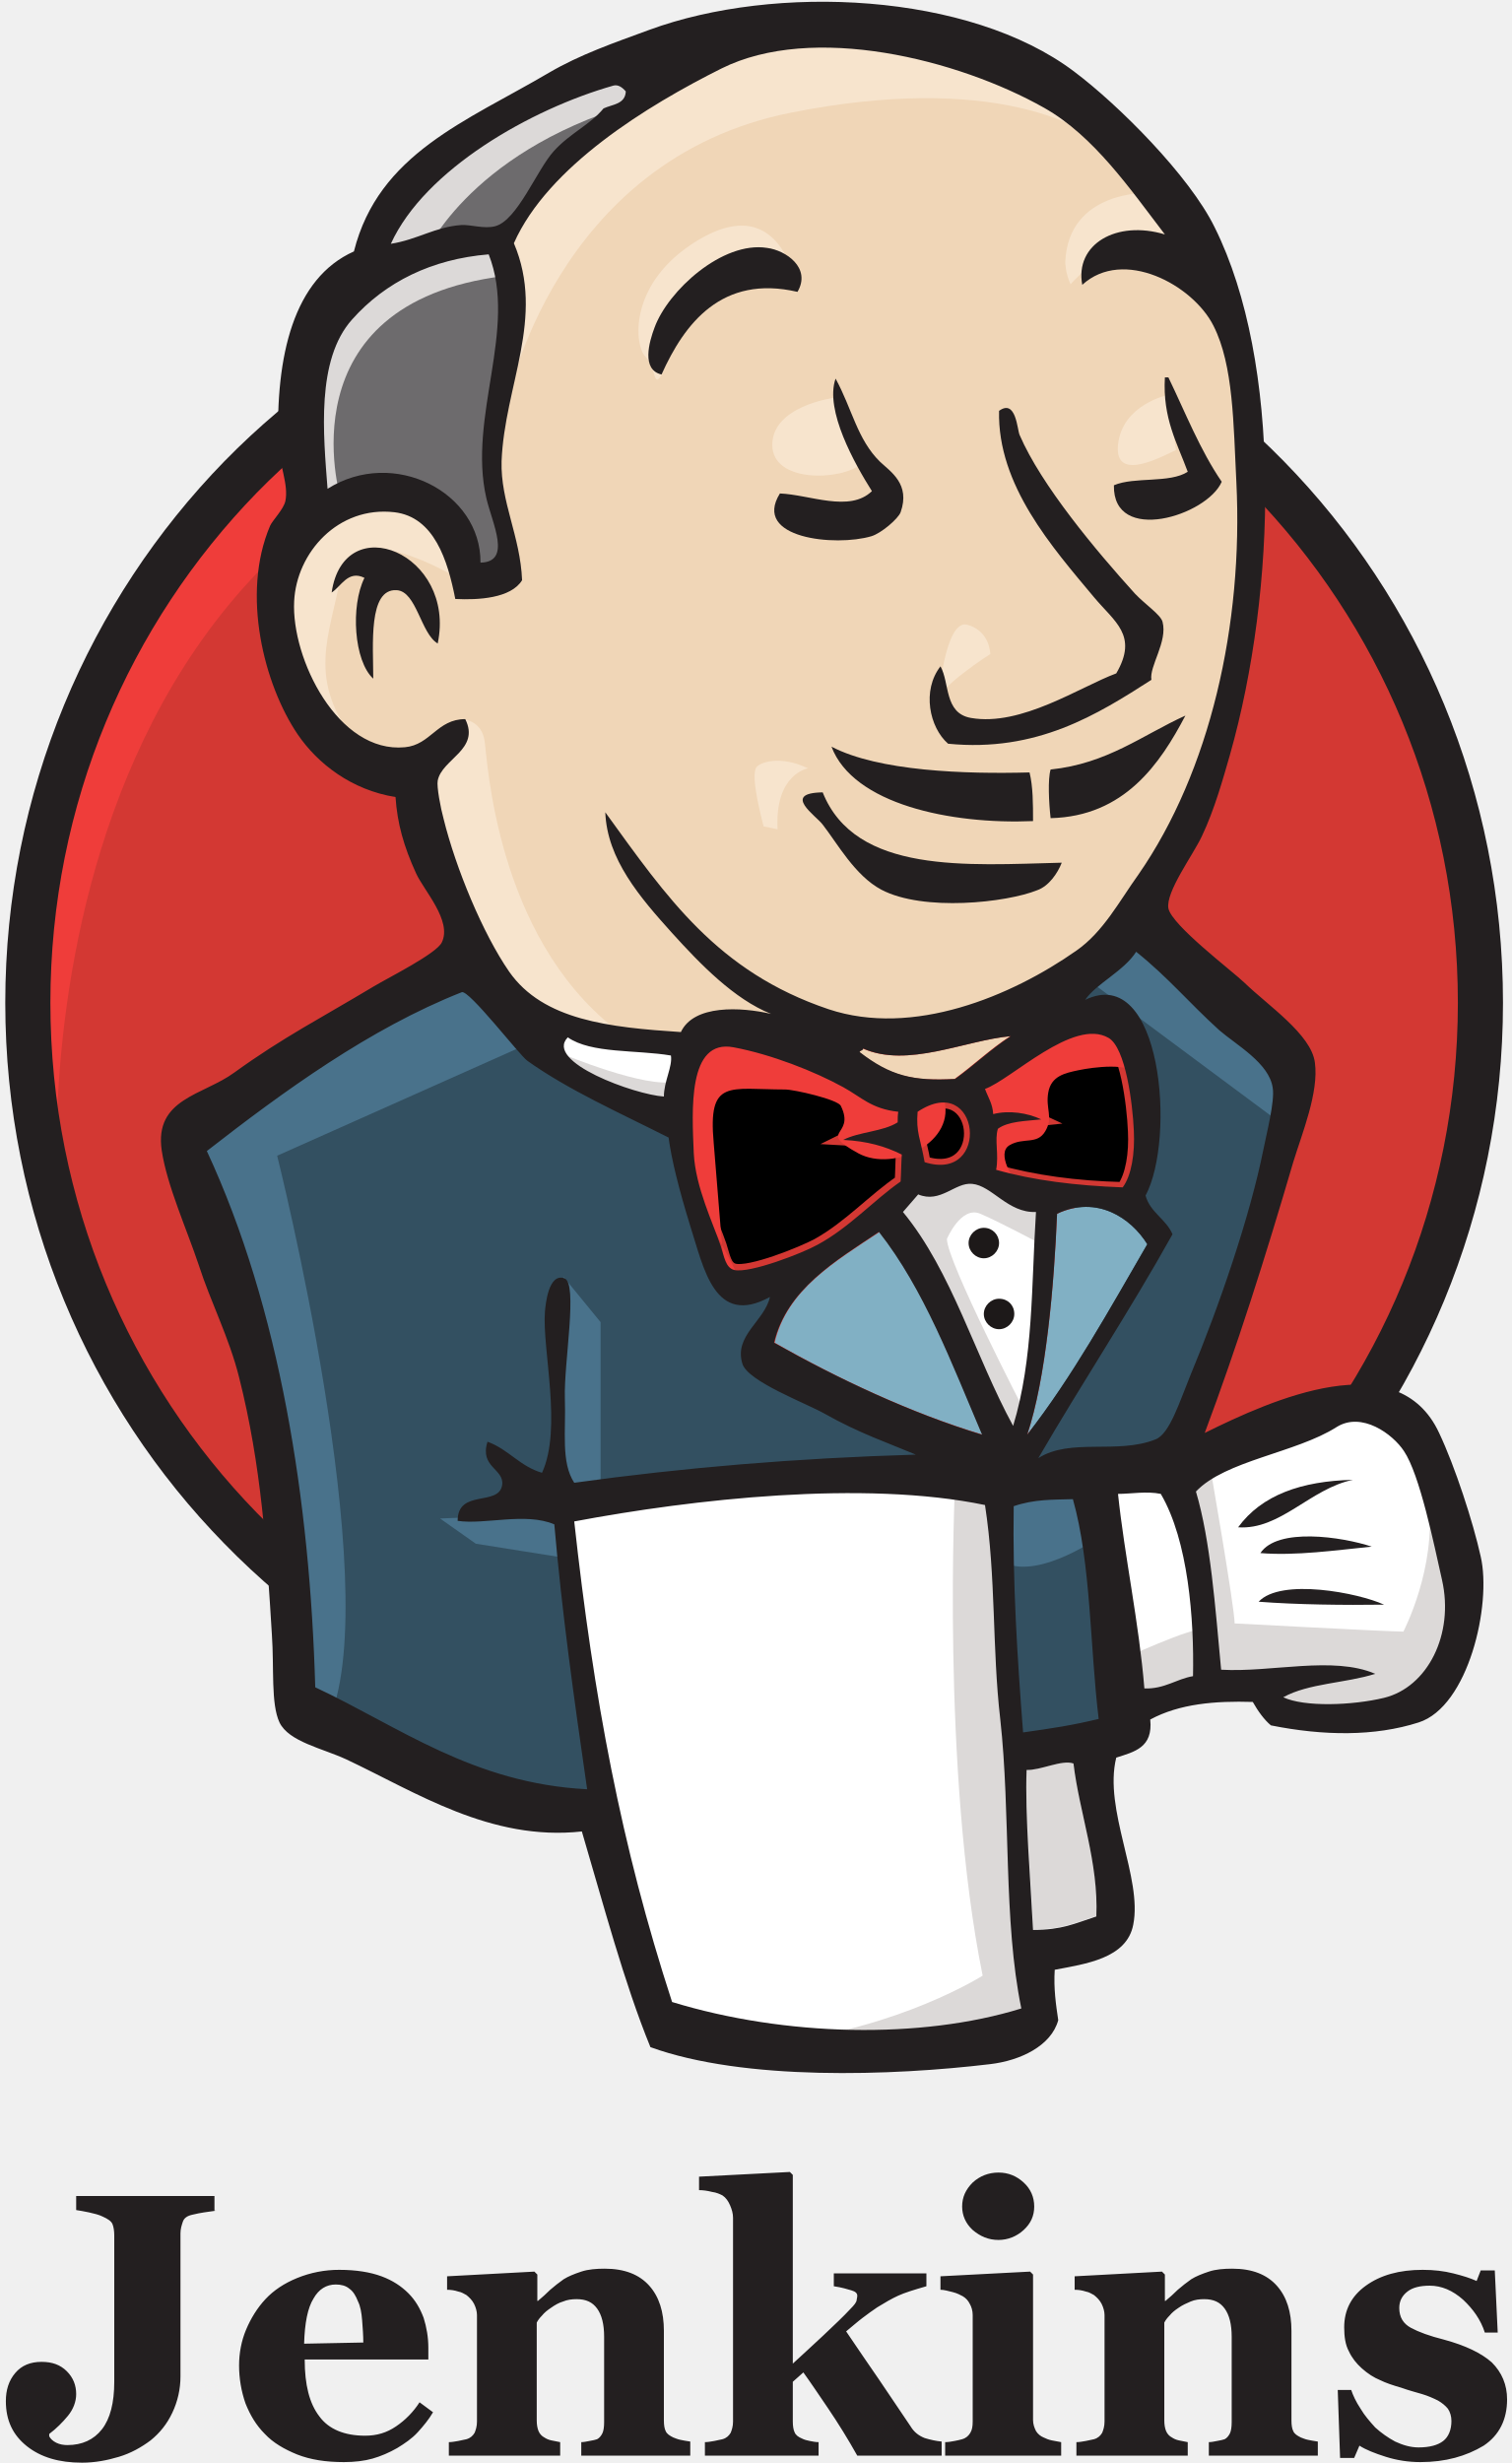
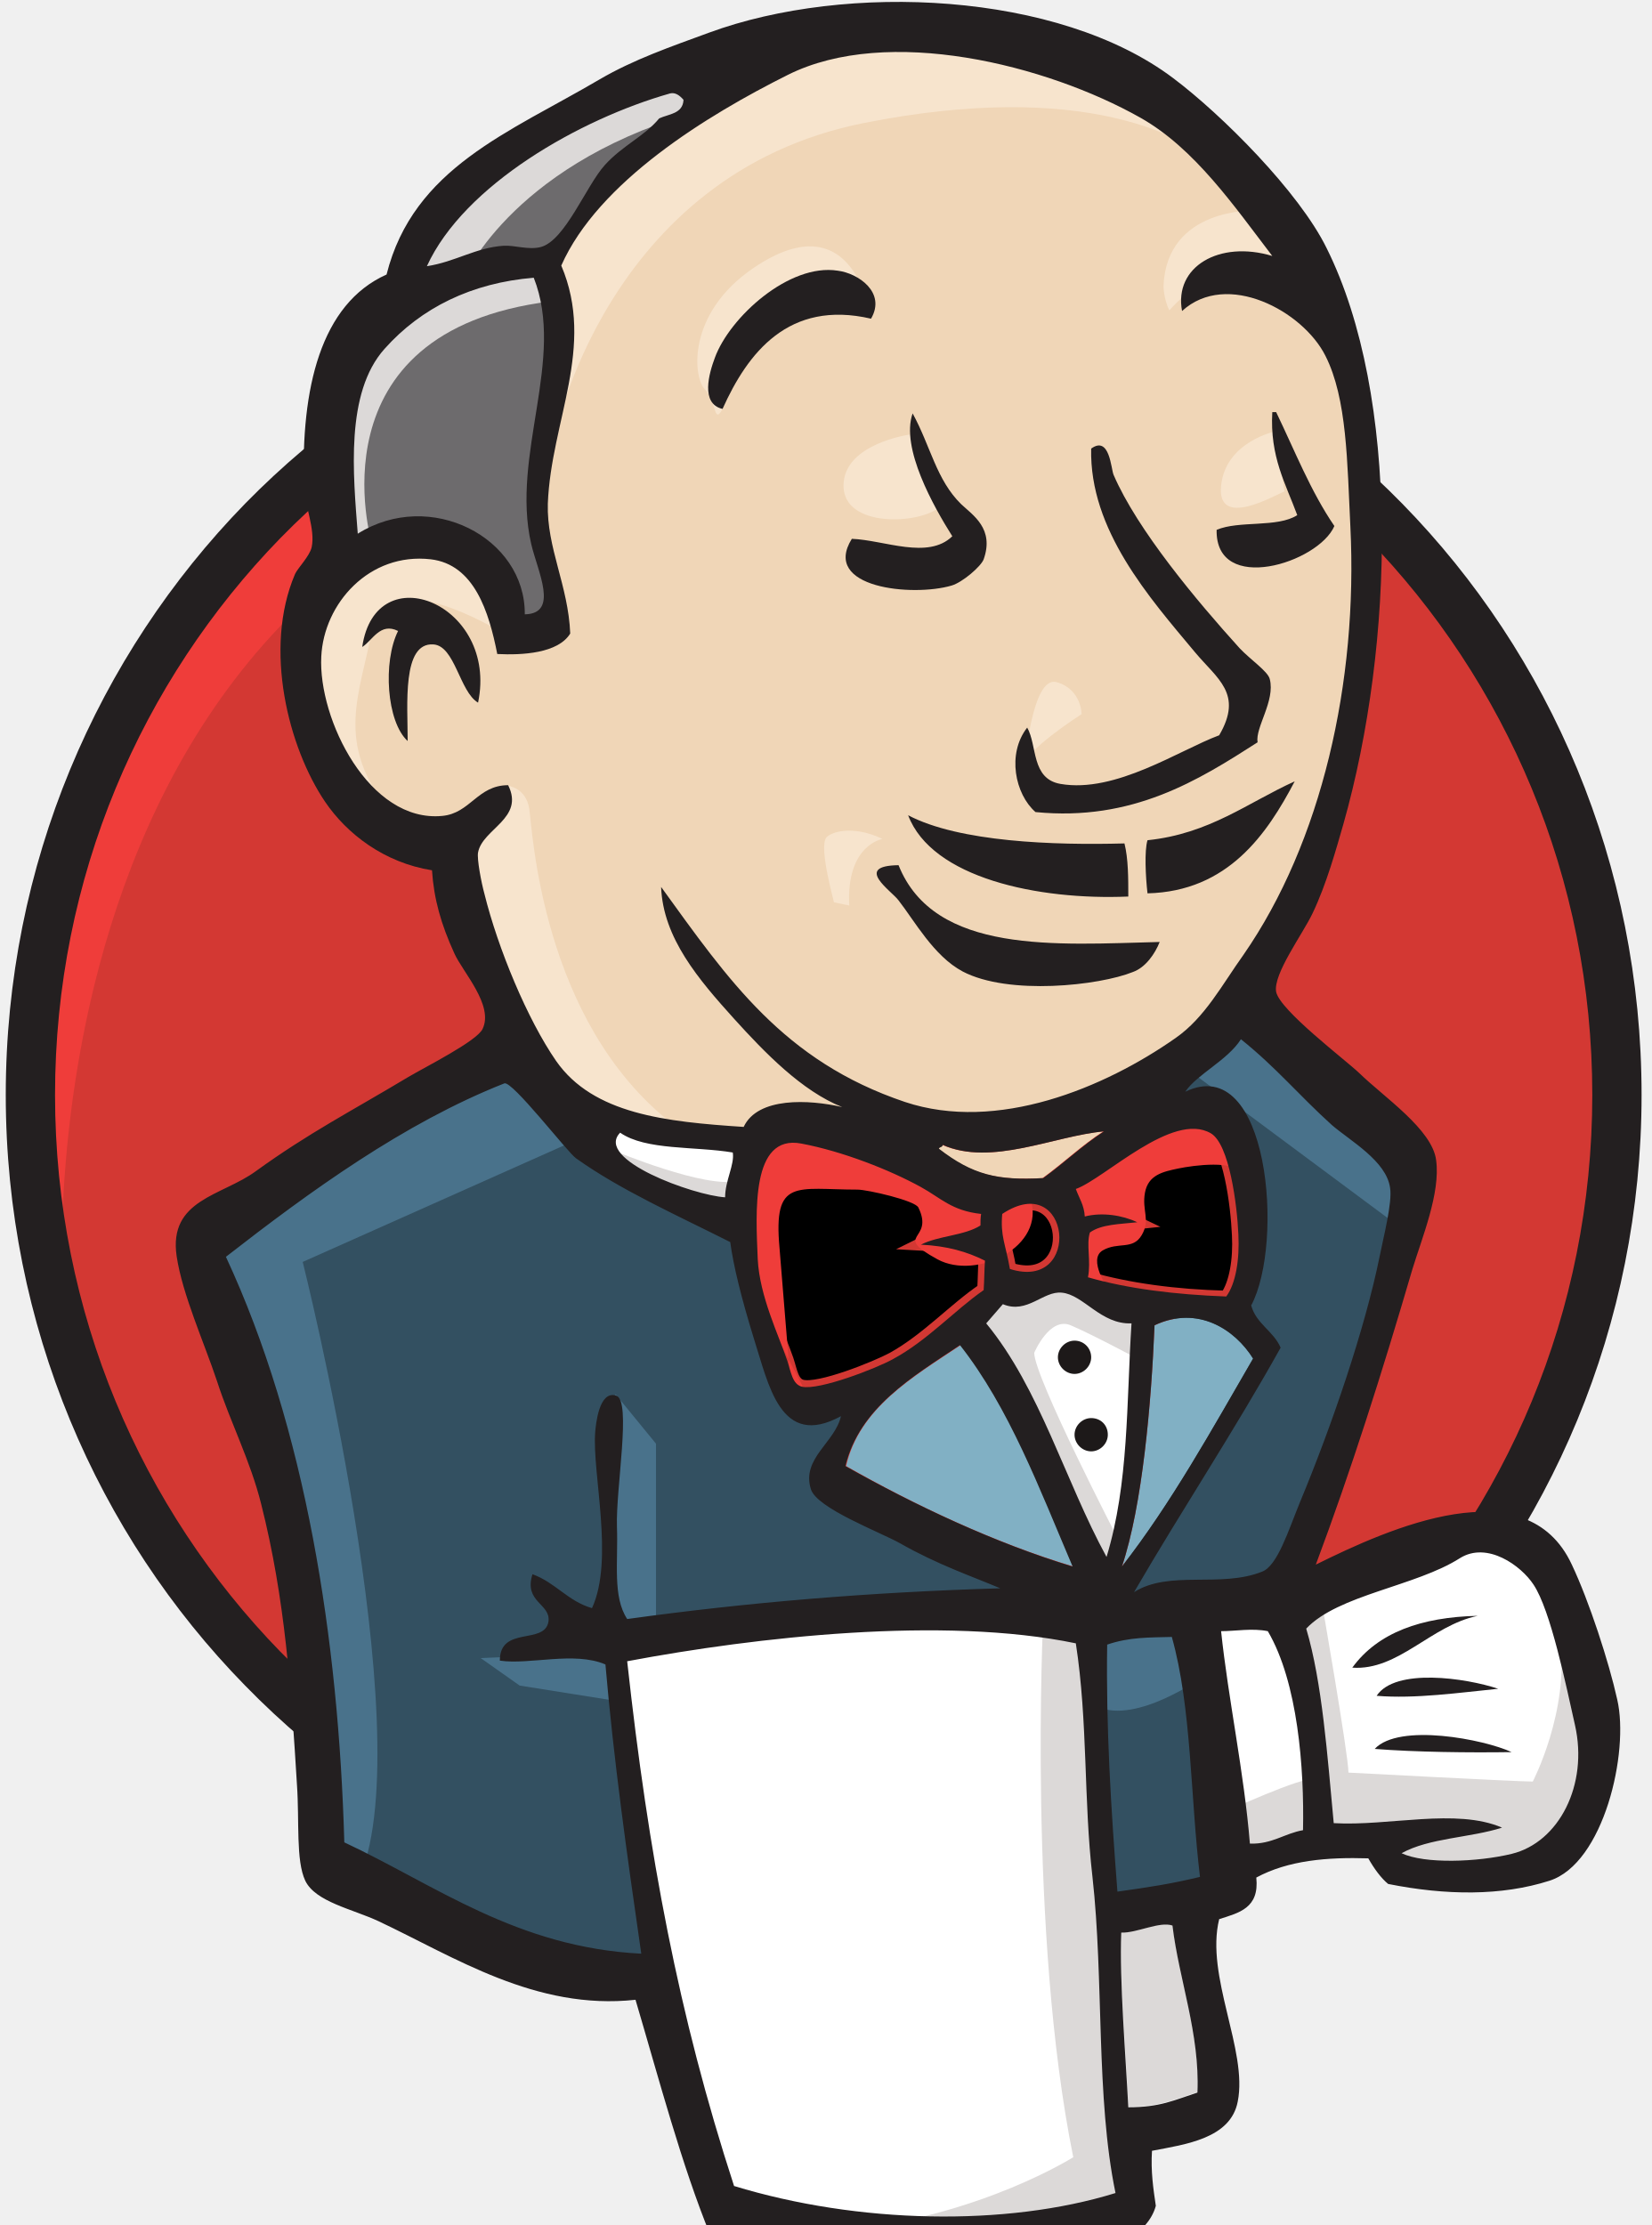
- <svg xmlns="http://www.w3.org/2000/svg" width="1535" height="2500" viewBox="0 0 256 417" preserveAspectRatio="xMinYMin meet">
+ <svg xmlns="http://www.w3.org/2000/svg" width="256" height="345" viewBox="0 0 256 345" preserveAspectRatio="xMidYMid meet">
  <path d="M250.741 169.278c0 69.457-55.07 125.817-123.039 125.817S4.664 238.735 4.664 169.278c0-69.458 55.07-125.818 123.038-125.818 67.97 0 123.04 56.36 123.04 125.818" fill="#D33833" />
  <path d="M9.724 200.434S.794 69.26 121.749 65.488l-8.434-14.09-65.588 22.028-18.753 21.532-16.372 31.355-9.328 36.515 2.779 24.41" fill="#EF3D3A" />
  <path d="M43.46 83.448c-21.531 22.127-34.927 52.59-34.927 86.326 0 33.736 13.396 64.198 34.927 86.325 21.631 22.127 51.3 35.721 84.242 35.721 32.943 0 62.611-13.594 84.242-35.72 21.532-22.128 34.927-52.59 34.927-86.326 0-33.737-13.395-64.199-34.927-86.326-21.63-22.028-51.299-35.72-84.242-35.72-32.843 0-62.61 13.593-84.242 35.72zm-5.457 177.91C15.083 237.941.893 205.495.893 169.774c0-35.721 14.19-68.168 37.11-91.684 22.921-23.417 54.673-38.003 89.7-38.003 35.026 0 66.778 14.586 89.699 38.003 22.92 23.417 37.11 55.863 37.11 91.684 0 35.72-14.19 68.167-37.11 91.584-22.921 23.516-54.673 38.003-89.7 38.003-35.026 0-66.778-14.487-89.699-38.003z" fill="#231F20" />
  <path d="M179.498 169.972l-18.754 2.778-25.302 2.878-16.372.397-15.975-.496-12.205-3.77-10.816-11.71-8.434-23.913-1.885-5.16-11.212-3.77-6.55-10.815-4.663-15.48 5.16-13.593 12.205-4.267 9.823 4.664 4.663 10.32 5.656-.894 1.885-2.381-1.885-10.816-.496-13.594 2.778-18.753-.099-10.716 8.533-13.693 14.983-10.816L136.732 5.16l29.073 4.266 25.302 18.258 11.709 18.753 7.54 13.594 1.886 33.736-5.656 29.073-10.32 25.799-9.723 13.792" fill="#F0D6B7" />
  <path d="M163.622 251.039l-66.977 2.778v11.212l5.656 39.393-2.779 3.274-46.834-15.975-3.274-5.656-4.664-52.986-11.014-31.752-2.381-7.541 37.507-25.798 11.709-4.664 10.319 12.7 8.93 7.939 10.32 3.274 4.663 1.39 5.656 24.409 4.267 5.16 10.815-3.771L128 229.01l40.682 19.25-5.06 2.778" fill="#335061" />
  <path d="M52.49 87.516l12.205-4.266 9.823 4.663 4.663 10.32 5.656-.893 1.39-5.656-2.779-10.816 2.778-25.798-2.381-14.09 8.434-9.823 18.257-14.487-5.16-7.045-25.798 12.7-10.815 8.435-6.053 13.097-9.327 12.701-2.778 14.983 1.885 15.975" fill="#6D6B6D" />
  <path d="M71.74 43.46s7.044-17.364 35.125-25.798c28.08-8.434 1.39-6.053 1.39-6.053L77.791 23.318 66.084 35.026l-5.16 9.327 10.816-.893M57.65 84.242s-9.824-32.844 27.683-37.507l-1.389-5.656-25.798 6.053-7.541 24.41 1.885 15.974 5.16-3.274" fill="#DCD9D8" />
  <path d="M72.633 127.802l6.151-5.954s2.779.298 3.275 3.572c.496 3.275 1.885 32.844 22.028 48.72 1.885 1.488-14.983-2.382-14.983-2.382L74.12 148.341M158.859 118.871s1.091-14.189 4.961-13.097c3.87 1.091 3.87 4.96 3.87 4.96s-9.327 5.954-8.831 8.137M197.755 66.878s-7.74 1.587-8.434 8.434c-.695 6.846 8.434 1.389 9.823.893M141.098 67.374s-10.32 1.389-10.32 7.938c0 6.548 11.709 6.052 14.983 3.274M77.395 97.836S59.635 87.02 57.75 97.34c-1.885 10.319-6.053 17.76 2.778 28.576l-6.053-1.885-5.655-14.487-1.886-14.09L57.75 84.242l12.204.893 7.045 5.656.397 7.045M85.83 68.267s7.937-41.278 48.223-49.216c33.14-6.549 50.604 1.39 57.153 8.93 0 0-29.569-35.125-57.65-24.409-28.08 10.816-48.719 30.462-48.223 43.064.794 21.63.496 21.63.496 21.63M194.48 32.645s-13.593-.496-14.09 11.708c0 0 0 1.886.894 3.771 0 0 10.815-12.205 17.364-5.656" fill="#F7E4CD" />
  <path d="M135.045 49.414s-2.381-18.654-18.257-7.839c-10.32 7.045-9.328 16.868-7.541 18.754 1.885 1.885 1.389 5.655 2.778 3.076 1.389-2.58.992-11.014 6.152-13.396 5.06-2.381 13.594-4.96 16.868-.595" fill="#F7E4CD" />
  <path d="M90.99 176.025L46.932 195.67s18.258 72.633 8.93 95.157l-6.548-2.381-.496-27.684-12.205-52.39-5.16-14.488 45.941-30.958 13.594 13.098M95.454 216.21l6.251 7.641v28.08h-7.441s-.893-19.646-.893-22.027c0-2.382.893-10.816.893-10.816M95.653 256.198l-21.135.893 6.053 4.267 14.982 2.382" fill="#49728B" />
  <path d="M167.79 251.535l17.363-.496 4.267 43.063-17.761 2.382-3.87-44.95" fill="#335061" />
  <path d="M172.453 251.535l26.195-1.39s10.816-27.187 10.816-28.576c0-1.39 9.327-39.392 9.327-39.392l-21.135-22.028-4.267-3.77-11.212 11.212v43.56l-9.724 40.384" fill="#335061" />
  <path d="M184.161 248.26l-16.372 3.275 2.382 13.098c6.052 2.778 16.372-4.664 16.372-4.664M184.657 166.202l32.844 24.409.893-11.213-24.806-22.92-8.93 9.724" fill="#49728B" />
  <path d="M111.926 343.814l-9.724-39.392-4.862-29.073-.794-21.532 43.956-2.381h27.287l-2.48 49.215 4.266 38.003-.496 7.045-35.622 2.779-21.531-4.664" fill="#FFF" />
  <path d="M161.736 251.039s-2.381 48.72 4.664 83.448c0 0-14.09 8.93-34.63 11.212l39.393-1.389 4.663-2.778-5.655-76.8-1.489-16.472" fill="#DCD9D8" />
  <path d="M190.115 290.431l18.257-5.16 34.63-1.885 5.16-15.975-9.328-27.684-10.815-1.389-14.983 4.664-14.289 7.045-7.64-1.39-5.954 2.382" fill="#FFF" />
  <path d="M189.817 281.005s12.205-5.656 14.09-5.16l-5.16-25.798 6.053-2.382s4.267 24.41 4.267 27.188c0 0 26.195 1.389 28.576 1.389 0 0 5.656-10.816 4.267-22.028l5.16 14.983.496 8.434-7.541 11.212-8.434 1.886-14.09-.496-4.664-6.053-16.372 2.381-5.16 1.886" fill="#DCD9D8" />
  <path d="M171.361 247.764l-10.32-26.195-10.815-15.48s2.382-6.548 5.656-6.548h10.816l10.32 3.77-.894 17.365-4.763 27.088" fill="#FFF" />
  <path d="M173.445 238.834s-13.098-25.302-13.098-29.073c0 0 2.382-5.656 5.656-4.266 3.275 1.389 10.32 5.16 10.32 5.16v-8.931l-15.976-3.274-10.815 1.389 18.257 43.262 3.77.496" fill="#DCD9D8" />
  <path d="M116.093 177.017l-12.998-1.39-12.205-3.77v4.267l5.953 6.549 18.754 8.434" fill="#FFF" />
  <path d="M95.157 178.406s14.486 6.053 19.25 4.664l.495 5.656-13.097-2.779-7.938-5.656 1.29-1.885" fill="#DCD9D8" />
  <path d="M190.115 201.129c-7.938-.199-15.182-1.191-21.433-2.977.397-2.58-.397-5.06.298-6.946 1.786-1.29 4.663-1.29 7.342-1.587-2.282-1.092-5.556-1.588-8.136-.893-.1-1.786-.893-2.878-1.39-4.267 4.466-1.588 14.984-12.006 20.937-8.633 2.878 1.687 4.069 11.014 4.267 15.678.198 3.77-.397 7.541-1.885 9.625" fill="#D33833" />
  <path d="M190.115 201.129c-7.938-.199-15.182-1.191-21.433-2.977.397-2.58-.397-5.06.298-6.946 1.786-1.29 4.663-1.29 7.342-1.587-2.282-1.092-5.556-1.588-8.136-.893-.1-1.786-.893-2.878-1.39-4.267 4.466-1.588 14.984-12.006 20.937-8.633 2.878 1.687 4.069 11.014 4.267 15.678.198 3.77-.397 7.541-1.885 9.625z" stroke="#D33833" stroke-width="2" />
  <path d="M152.112 188.13c0 .596 0 1.19-.1 1.786-2.48 1.588-6.45 1.588-9.228 2.977 3.97.198 7.145 1.19 9.923 2.48-.1 1.489-.1 3.077-.198 4.565-4.565 3.076-8.732 7.74-14.09 10.716-2.58 1.39-11.411 4.962-14.09 4.267-1.489-.397-1.687-2.282-2.282-4.068-1.29-3.77-4.267-9.923-4.565-15.678-.298-7.243-1.091-19.448 6.747-17.96 6.35 1.191 13.693 4.069 18.555 6.748 3.076 1.786 4.763 3.77 9.328 4.167" fill="#D33833" />
  <path d="M152.112 188.13c0 .596 0 1.19-.1 1.786-2.48 1.588-6.45 1.588-9.228 2.977 3.97.198 7.145 1.19 9.923 2.48-.1 1.489-.1 3.077-.198 4.565-4.565 3.076-8.732 7.74-14.09 10.716-2.58 1.39-11.411 4.962-14.09 4.267-1.489-.397-1.687-2.282-2.282-4.068-1.29-3.77-4.267-9.923-4.565-15.678-.298-7.243-1.091-19.448 6.747-17.96 6.35 1.191 13.693 4.069 18.555 6.748 3.076 1.786 4.763 3.77 9.328 4.167z" stroke="#D33833" stroke-width="2" />
  <path d="M156.577 196.763c-.695-3.97-1.489-5.06-1.191-8.534 10.617-7.045 12.502 12.106 1.19 8.534" fill="#D33833" />
  <path d="M156.577 196.763c-.695-3.97-1.489-5.06-1.191-8.534 10.617-7.045 12.502 12.106 1.19 8.534z" stroke="#D33833" stroke-width="2" />
  <path d="M171.857 199.938s-3.274-4.664-.893-6.053c2.382-1.389 4.664 0 6.053-2.381 1.39-2.382 0-3.77.496-6.549.496-2.778 2.778-3.274 5.16-3.77 2.381-.497 8.93-1.39 9.823.893l-2.778-8.435-5.656-1.885-17.761 10.32-.893 5.16v10.319M122.642 215.417c-.595-7.343-1.19-14.586-1.786-21.929-.992-10.914 2.58-9.03 12.105-9.03 1.489 0 8.93 1.688 9.427 2.78 2.58 5.258-4.267 4.067 2.976 8.036 6.053 3.275 16.869-1.984 14.388-9.426-1.39-1.687-7.144-.496-9.228-1.588l-11.014-5.655c-4.663-2.382-15.38-5.954-20.341-2.58-12.602 8.533.794 29.966 5.259 38.896" fill="#EF3D3A" />
  <path d="M135.045 49.414c-12.8-2.977-19.15 5.358-23.02 13.99-3.473-.793-2.084-5.556-1.19-7.937 2.281-6.251 11.51-14.686 19.05-13.495 3.175.397 7.541 3.374 5.16 7.442M197.259 63.9h.595c2.878 5.954 5.358 12.305 9.03 17.663-2.48 5.755-18.456 10.716-18.258.595 3.473-1.488 9.427-.298 12.503-2.282-1.786-4.862-4.267-9.03-3.87-15.975M141.495 64.1c2.778 5.06 3.67 10.319 7.54 14.09 1.787 1.686 5.16 3.77 3.474 8.532-.397 1.092-3.275 3.573-4.962 4.069-6.052 1.786-20.242.397-15.479-7.244 5.06.199 11.808 3.275 15.579-.397-2.878-4.564-8.038-13.693-6.152-19.05M194.977 115.1c-9.129 5.855-19.35 12.305-34.431 10.816-3.175-2.778-4.465-9.03-1.29-13.097 1.587 2.778.595 7.938 5.16 8.731 8.533 1.489 18.455-5.259 24.607-7.54 3.77-6.45-.297-8.732-3.77-12.9-7.045-8.434-16.372-18.952-16.075-31.553 2.878-2.084 3.076 3.175 3.473 4.068 3.671 8.533 12.9 19.547 19.547 26.89 1.687 1.786 4.366 3.572 4.664 4.763.893 3.373-2.282 7.54-1.885 9.823M74.12 108.949c-2.877-1.687-3.571-8.831-6.945-9.03-4.862-.297-3.969 9.328-3.969 14.983-3.274-2.976-3.87-12.304-1.488-17.066-2.778-1.39-3.97 1.488-5.557 2.48 2.084-14.387 21.135-6.648 17.96 8.633M200.732 121.153c-4.267 8.137-10.32 17.067-22.822 17.365-.298-2.58-.496-6.648 0-8.236 9.625-.992 15.578-5.854 22.822-9.129M140.8 126.412c7.938 4.168 22.623 4.664 33.538 4.366.595 2.382.595 5.358.595 8.236-13.99.595-30.462-2.878-34.133-12.602M139.312 134.152c5.556 13.891 24.508 12.304 40.483 11.907-.694 1.786-2.183 3.969-4.167 4.663-5.16 2.084-19.25 3.672-26.394-.099-4.465-2.381-7.442-7.839-9.922-11.014-1.092-1.488-7.045-5.358 0-5.457" fill="#231F20" />
  <path d="M194.282 210.654c-6.45 11.113-12.7 22.524-20.34 32.248 3.174-9.426 4.563-25.302 5.06-37.407 6.747-3.176 12.502.694 15.28 5.16" fill="#81B0C4" />
  <path d="M229.11 250.543c-7.243 1.488-12.304 8.533-19.448 8.037 3.969-5.458 10.716-7.839 19.448-8.037M232.285 261.854c-5.953.596-12.899 1.588-18.852 1.092 2.877-4.366 13.792-2.779 18.852-1.092M234.369 271.678c-6.648.099-14.884 0-21.234-.497 3.77-4.068 16.967-1.488 21.234.497" fill="#231F20" />
  <path d="M181.78 298.468c.992 8.335 4.267 16.77 3.87 25.898-3.672 1.19-5.755 2.282-10.717 2.282-.297-7.74-1.389-19.646-1.091-27.088 2.381.198 5.953-1.687 7.938-1.092" fill="#DCD9D8" />
  <path d="M171.064 175.43c-3.374 2.182-6.152 4.861-9.427 7.243-7.144.397-11.014-.496-16.173-4.564.099-.298.595-.199.595-.596 7.64 3.374 17.364-1.389 25.005-2.084" fill="#F0D6B7" />
  <path d="M131.175 227.324c2.084-9.03 10.32-13.792 17.761-18.753 7.64 9.724 12.304 22.226 17.464 34.331-12.205-3.671-24.608-9.525-35.225-15.578" fill="#81B0C4" />
  <path d="M173.842 299.659c-.298 7.442.694 19.25 1.091 27.088 4.962 0 7.045-1.091 10.717-2.282.397-9.129-2.878-17.563-3.87-25.898-1.985-.694-5.557 1.191-7.938 1.092zM97.24 257.588c3.275 29.866 7.938 54.87 16.57 81.364 19.151 5.854 42.171 6.35 59.139 1.091-3.076-14.883-1.786-33.041-3.572-49.017-1.39-12.006-.695-24.012-2.58-36.217-20.54-4.266-49.513-.992-69.557 2.779zm74.419-2.58c-.199 12.8.595 25.5 1.588 38.3 4.96-.694 8.235-1.19 12.8-2.282-1.489-12.304-1.29-26.294-4.366-37.209-3.473.1-6.55 0-10.022 1.19zm24.905-2.084c-2.381-.496-5.06 0-7.243 0 1.091 10.419 3.572 21.929 4.465 32.943 3.473.099 5.358-1.588 8.236-2.084.198-9.625-.794-22.921-5.458-30.859zm37.805 34.53c7.343-1.786 11.907-10.716 9.823-19.944-1.389-6.152-3.77-17.86-6.45-21.83-1.885-2.877-7.144-6.747-11.41-4.068-6.847 4.366-18.853 5.656-23.814 10.915 2.48 8.335 3.274 19.647 4.266 30.164 8.534.497 18.952-2.38 26.097.695-4.962 1.588-11.312 1.588-15.579 3.969 3.572 1.687 11.709 1.39 17.067.1zm-68.068-44.552c-5.16-12.105-9.823-24.607-17.464-34.331-7.442 4.96-15.578 9.724-17.761 18.753 10.716 6.053 23.12 11.907 35.225 15.578zm12.7-37.407c-.496 12.105-1.885 27.981-5.06 37.407 7.64-9.823 13.892-21.135 20.341-32.248-2.778-4.465-8.533-8.335-15.28-5.16zm-14.387-5.06c-2.878-.299-5.358 3.373-9.129 1.785-.893.992-1.687 1.985-2.58 2.977 8.335 10.12 12.205 24.41 18.655 36.217 3.473-11.41 3.076-23.814 3.87-36.217-4.763.198-7.442-4.465-10.816-4.763zm-9.228-12.206c-.298 3.473.496 4.565 1.19 8.534 11.312 3.572 9.427-15.579-1.19-8.534zm-12.602-4.167c-4.862-2.68-12.204-5.557-18.555-6.747-7.838-1.489-7.045 10.716-6.747 17.96.298 5.754 3.275 11.807 4.565 15.677.595 1.786.793 3.671 2.282 4.068 2.679.596 11.609-2.877 14.09-4.267 5.358-2.877 9.525-7.54 14.09-10.716.099-1.488.099-3.076.198-4.564-2.778-1.39-5.854-2.282-9.923-2.48 2.68-1.39 6.748-1.39 9.228-2.977 0-.596 0-1.191.1-1.787-4.565-.496-6.252-2.48-9.328-4.167zm-46.635-8.434c-4.068 4.167 11.41 9.724 16.273 10.022 0-2.58 1.488-5.06 1.19-6.946-5.854-.992-13.494-.298-17.463-3.076zm50.01 1.885c0 .397-.497.298-.596.596 5.259 4.068 9.128 4.96 16.173 4.564 3.176-2.282 6.053-5.06 9.427-7.244-7.74.695-17.464 5.458-25.005 2.084zM192 191.405c-.198-4.565-1.39-13.991-4.267-15.678-5.953-3.473-16.471 7.045-20.936 8.633.496 1.389 1.29 2.48 1.389 4.266 2.68-.694 5.854-.198 8.136.893-2.679.298-5.556.298-7.342 1.588-.596 1.885.198 4.366-.298 6.946 6.251 1.786 13.495 2.679 21.433 2.976 1.488-1.984 2.083-5.755 1.885-9.624zM89.302 179.597c-1.29-.893-9.922-12.106-11.113-11.61-15.578 6.153-30.164 16.77-43.163 26.89 12.403 26.692 17.464 59.337 18.357 90.791 14.19 6.648 26.691 16.273 46.04 17.265-2.282-15.776-4.266-29.966-5.556-44.85-4.862-2.083-11.808.1-16.372-.595 0-5.457 6.945-2.381 7.54-6.052.398-2.779-3.87-2.977-2.48-7.343 3.572 1.29 5.457 4.167 9.228 5.259 3.473-7.541 0-20.936.496-27.287.1-1.19.595-6.549 3.274-5.656 2.382.794-.099 14.388.1 20.341.198 5.557-.695 10.816 1.587 14.289 18.655-2.58 37.607-4.168 57.848-4.763-4.465-1.885-9.724-3.671-15.479-6.946-3.175-1.786-12.998-5.457-13.891-8.434-1.489-4.763 3.77-7.243 4.663-11.312-9.426 5.16-11.212-4.96-13.494-12.006-1.985-6.45-3.175-11.311-3.671-14.983-8.236-4.167-16.968-8.037-23.914-12.998zm94.462-10.32c12.999-6.25 15.38 23.517 10.22 33.142.794 2.877 3.473 3.969 4.565 6.548-7.244 12.999-15.28 25.104-22.723 37.904 5.458-3.473 13.396-.595 19.845-3.175 2.382-.893 4.069-6.35 5.855-10.716 4.96-11.907 10.12-26.99 12.403-38.3.496-2.58 1.984-8.237 1.587-10.519-.595-4.167-6.152-7.243-9.03-9.724-5.258-4.763-8.533-8.83-14.09-13.296-2.083 3.275-6.846 5.457-8.632 8.137zm-124.13-115.2c-6.152 6.847-4.862 19.548-4.167 28.676 11.212-7.044 25.997.596 25.897 12.503 5.358-.1 1.985-6.648.993-10.915-3.176-13.792 5.358-28.676.396-41.277-9.624.793-17.463 4.663-23.119 11.014zm44.254-39.59c-13.99 3.969-31.95 14.189-37.705 26.79 4.465-.694 7.541-2.877 11.907-3.175 1.687-.099 3.87.695 5.755.199 3.77-.992 7.045-9.526 9.922-12.701 2.779-3.076 6.152-4.465 8.435-7.243 1.488-.695 3.67-.695 3.77-2.878-.595-.695-1.29-1.19-2.084-.992zm72.93 3.77c-14.585-8.235-39.193-14.387-54.672-6.648-12.503 6.251-29.37 16.57-35.126 29.57 5.358 12.6-1.587 24.11-2.084 36.91-.198 6.847 3.176 12.702 3.473 20.144-1.885 3.076-7.442 3.373-11.311 3.175-1.29-6.55-3.572-13.892-10.32-14.686-9.525-1.091-16.57 6.847-16.967 15.083-.496 9.724 7.442 25.798 18.753 24.707 4.366-.397 5.458-4.763 10.22-4.763 2.58 5.16-3.968 6.747-4.663 10.418-.199.993.496 4.664.992 6.45 2.084 8.434 6.648 19.448 11.113 25.898 5.755 8.235 16.968 9.426 29.073 10.22 2.183-4.664 10.121-4.267 15.28-3.076-6.25-2.48-12.005-8.434-16.768-13.693-5.458-6.053-11.014-12.502-11.312-20.44 10.419 14.387 18.952 26.989 37.805 33.34 14.288 4.762 30.958-2.184 41.972-9.923 4.564-3.176 7.243-8.335 10.518-12.9 12.105-17.463 17.761-42.27 16.57-66.381-.496-9.922-.496-19.845-3.87-26.493-3.472-6.946-15.28-13.296-22.226-6.946-1.29-6.846 5.755-11.014 13.99-8.533-5.853-7.64-12.005-16.67-20.44-21.433zm27.188 224.348c11.411-5.656 32.645-15.182 39.69 0 2.68 5.655 5.755 15.082 7.045 20.936 1.885 8.137-2.084 25.402-10.518 28.08-7.442 2.382-16.074 2.283-25.004.497-1.092-.893-2.183-2.382-3.076-3.97-6.35-.198-12.403.299-17.365 2.978.496 4.762-2.679 5.457-5.755 6.45-2.183 8.83 4.465 20.34 2.878 28.278-1.092 5.755-8.137 6.648-13.296 7.64-.199 3.176.198 5.855.595 8.534-1.19 4.366-6.45 6.846-11.51 7.442-16.57 1.984-41.674 2.877-57.55-2.878-4.466-10.914-7.938-24.111-11.61-36.514-15.479 1.686-28.08-6.649-39.888-12.205-4.068-1.885-9.724-2.977-11.312-6.251-1.488-3.175-.893-9.228-1.29-14.884-.893-14.586-1.786-28.676-5.556-43.56-1.687-6.747-4.763-12.601-6.847-19.05-1.984-5.954-5.358-13.396-6.251-19.35-1.29-8.83 7.045-9.327 12.304-13.197 8.236-5.953 14.685-9.228 23.615-14.586 2.68-1.587 10.617-5.556 11.51-7.442 1.787-3.67-3.075-8.83-4.365-11.708-2.084-4.564-3.176-8.434-3.473-12.9-7.442-1.19-13.197-5.655-16.57-10.616-5.657-8.335-9.626-23.715-4.664-35.324.397-.893 2.282-2.779 2.58-4.168.595-2.778-1.092-6.45-1.191-9.426-.496-15.182 2.58-28.28 12.8-32.844 4.167-16.57 19.05-22.027 33.042-30.263 5.259-3.076 11.014-5.06 16.967-7.244 21.333-7.838 54.177-6.35 71.938 7.045 7.541 5.656 19.547 17.662 23.814 26.394 11.41 22.921 10.518 61.321 2.58 89.303-1.092 3.77-2.58 9.227-4.763 13.792-1.488 3.175-6.152 9.426-5.656 12.204.596 2.878 10.717 10.518 12.9 12.602 3.87 3.77 11.311 8.732 11.906 13.495.695 5.06-2.182 12.006-3.67 16.868-4.764 16.273-9.526 31.256-14.984 45.842z" fill="#231F20" />
  <path d="M128.1 129.885c.595-.794 3.968-2.083 8.731.199 0 0-5.656.893-5.16 10.32l-2.381-.497c.1.1-2.381-8.434-1.19-10.022" fill="#F7E4CD" />
  <path d="M169.178 210.456c0 1.389-1.19 2.58-2.58 2.58-1.389 0-2.58-1.191-2.58-2.58 0-1.39 1.191-2.58 2.58-2.58 1.489 0 2.58 1.19 2.58 2.58M171.758 222.462c0 1.39-1.19 2.58-2.58 2.58-1.389 0-2.58-1.19-2.58-2.58 0-1.39 1.191-2.58 2.58-2.58 1.489 0 2.58 1.092 2.58 2.58" fill="#1D1919" />
-   <g fill="#231F20">
-     <path d="M36.614 374.276c-.794.1-1.488.198-2.084.298-.595.099-1.19.198-1.984.397-.893.198-1.39.595-1.588 1.19-.198.596-.397 1.19-.397 1.985v24.21a14.33 14.33 0 0 1-1.389 6.153c-.893 1.885-2.084 3.373-3.671 4.663-1.588 1.19-3.374 2.183-5.358 2.778-1.985.596-4.069.993-6.252.993-3.87 0-6.945-.893-9.327-2.779-2.381-1.885-3.572-4.366-3.572-7.64 0-1.885.496-3.473 1.588-4.763 1.091-1.29 2.58-1.885 4.465-1.885 1.786 0 3.175.496 4.267 1.588 1.091 1.091 1.587 2.381 1.587 3.87 0 1.29-.496 2.58-1.389 3.67-.893 1.092-1.984 2.184-3.175 3.077v.397c.198.396.595.793 1.19 1.091.596.298 1.29.397 1.886.397 2.48 0 4.465-.893 5.854-2.68 1.39-1.785 2.084-4.464 2.084-8.036v-24.807c0-.694-.1-1.389-.298-1.885-.198-.496-.794-.893-1.687-1.29-.595-.297-1.389-.496-2.282-.694-.893-.199-1.587-.298-2.183-.397v-2.382h23.417v2.481h.298zM73.327 408.41c-.694 1.19-1.587 2.281-2.58 3.373-.992 1.091-2.183 1.885-3.473 2.679-1.389.794-2.778 1.39-4.167 1.786-1.39.397-3.076.595-4.862.595-3.076 0-5.656-.396-7.938-1.29-2.183-.893-4.068-1.984-5.457-3.472-1.489-1.489-2.481-3.176-3.275-5.16a19.548 19.548 0 0 1-1.091-6.45c0-2.083.397-4.167 1.19-6.052.794-1.886 1.886-3.672 3.275-5.16s3.175-2.68 5.358-3.572a18.709 18.709 0 0 1 7.144-1.39c2.878 0 5.26.398 7.144 1.092 1.886.695 3.374 1.687 4.565 2.878 1.19 1.19 1.984 2.58 2.58 4.167.496 1.588.793 3.275.793 5.06v1.985H51.597c0 4.267.794 7.442 2.48 9.625 1.588 2.183 4.267 3.274 7.74 3.274 1.985 0 3.671-.496 5.259-1.587a14.111 14.111 0 0 0 3.969-4.069l2.282 1.687zM61.52 396.601c0-1.191-.099-2.481-.198-3.771-.1-1.29-.298-2.381-.695-3.175-.397-.992-.793-1.687-1.488-2.183-.595-.496-1.39-.695-2.282-.695-1.588 0-2.878.794-3.77 2.382-.993 1.587-1.49 4.167-1.588 7.64l10.021-.198zM117.085 415.752H98.431v-2.282c.397 0 .893-.1 1.39-.199.595-.099.991-.198 1.29-.297.396-.199.694-.596.892-.993.199-.397.298-1.091.298-1.885V395.61c0-2.083-.397-3.671-1.19-4.762-.795-1.092-1.886-1.588-3.474-1.588-.794 0-1.587.1-2.282.397-.695.198-1.39.595-2.084 1.091-.595.397-1.091.794-1.488 1.29-.397.397-.695.794-.893 1.19v16.571c0 .695.1 1.29.298 1.786.198.497.595.894.992 1.092.298.198.694.397 1.19.496l1.489.298v2.282H76.006v-2.282c.496 0 .992-.1 1.588-.199.496-.099.992-.198 1.389-.297.695-.199 1.091-.596 1.39-1.092.198-.496.396-1.091.396-1.885v-18.059c0-.595-.198-1.29-.496-1.885-.298-.596-.794-1.092-1.29-1.489-.397-.198-.794-.496-1.39-.595a5.777 5.777 0 0 0-1.884-.298v-2.282l14.784-.794.496.496v4.466h.1a29.808 29.808 0 0 0 2.083-1.886 29.367 29.367 0 0 1 2.282-1.786c.794-.496 1.786-.893 2.977-1.29 1.19-.397 2.58-.496 3.969-.496 3.374 0 5.854.992 7.541 2.878 1.687 1.885 2.48 4.465 2.48 7.64v15.181c0 .794.1 1.39.298 1.786.199.497.695.794 1.29 1.092.298.1.695.298 1.191.397.496.1.992.198 1.687.298v2.38h.198zM159.752 415.752h-14.586a110.352 110.352 0 0 0-4.961-8.037c-1.489-2.183-2.878-4.267-4.168-6.053l-1.786 1.588v6.747c0 .694.1 1.389.298 1.786.198.496.595.794 1.29 1.091.397.199.794.298 1.29.397.496.1.992.199 1.488.199v2.282h-19.25v-2.282c.497 0 .993-.1 1.588-.199.496-.099.992-.198 1.39-.297.694-.199 1.09-.596 1.388-1.092.199-.496.397-1.091.397-1.885v-34.53c0-.695-.198-1.39-.496-2.084-.298-.695-.694-1.29-1.29-1.687-.397-.198-.992-.496-1.786-.595-.794-.199-1.488-.298-2.183-.298v-2.282l15.38-.794.496.496v31.95c1.489-1.389 3.275-2.976 5.16-4.762 1.885-1.786 3.473-3.275 4.564-4.465.695-.695 1.092-1.191 1.092-1.588.099-.397.099-.595.099-.694 0-.397-.298-.695-.992-.893-.695-.199-1.588-.497-2.977-.695v-2.183h15.677v2.183c-2.083.595-3.67 1.091-4.762 1.588-1.092.496-2.283 1.19-3.572 1.984a53.708 53.708 0 0 0-2.481 1.786c-.794.595-1.687 1.39-2.778 2.282 1.984 2.977 3.87 5.656 5.556 8.137 1.687 2.48 3.473 5.16 5.358 7.938.596.992 1.39 1.587 2.382 1.984.992.298 1.885.496 2.877.596v2.38h.298zM179.597 415.752H160.05v-2.282c.496 0 1.091-.1 1.587-.199s.992-.198 1.29-.297c.695-.199 1.092-.596 1.39-1.092.297-.496.396-1.091.396-1.885v-18.059c0-.695-.198-1.39-.496-1.885a3.016 3.016 0 0 0-1.19-1.29c-.398-.199-.894-.496-1.687-.695-.794-.198-1.489-.397-2.084-.397v-2.282l15.181-.794.496.496V409.7c0 .695.199 1.29.496 1.885.298.497.794.894 1.29 1.092.397.198.893.397 1.39.496.496.1.992.199 1.587.298v2.282h-.1zm-4.465-42.17c0 1.587-.596 2.877-1.786 3.968-1.191 1.092-2.68 1.687-4.267 1.687-1.687 0-3.076-.595-4.366-1.687-1.19-1.091-1.786-2.48-1.786-3.969 0-1.587.595-2.877 1.786-4.068 1.19-1.091 2.68-1.687 4.366-1.687 1.687 0 3.076.596 4.267 1.687 1.19 1.092 1.786 2.48 1.786 4.068zM223.355 415.752h-18.654v-2.282c.397 0 .893-.1 1.389-.199.595-.099.992-.198 1.29-.297.397-.199.694-.596.893-.993.198-.397.298-1.091.298-1.885V395.61c0-2.083-.397-3.671-1.191-4.762-.794-1.092-1.885-1.588-3.473-1.588-.794 0-1.588.1-2.282.397-.695.297-1.39.595-2.084 1.091-.595.397-1.091.794-1.488 1.29-.397.397-.695.794-.893 1.19v16.571c0 .695.099 1.29.297 1.786.199.497.596.894.993 1.092.297.198.694.397 1.19.496l1.489.298v2.282h-18.853v-2.282c.496 0 .992-.1 1.588-.199.496-.099.992-.198 1.389-.297.694-.199 1.091-.596 1.389-1.092.198-.496.397-1.091.397-1.885v-18.059c0-.595-.199-1.29-.496-1.885-.298-.596-.794-1.092-1.29-1.489-.397-.198-.794-.496-1.39-.595a5.777 5.777 0 0 0-1.885-.298v-2.282l14.785-.794.496.496v4.466h.1a29.807 29.807 0 0 0 2.083-1.886 29.367 29.367 0 0 1 2.282-1.786c.794-.496 1.786-.893 2.977-1.29 1.19-.397 2.58-.496 3.969-.496 3.373 0 5.854.992 7.54 2.878 1.688 1.885 2.481 4.465 2.481 7.64v15.181c0 .794.1 1.39.298 1.786.199.497.695.794 1.29 1.092.298.1.695.298 1.19.397.497.1.993.198 1.688.298v2.38h.198zM240.52 416.843c-1.984 0-3.968-.297-5.853-.893-1.886-.595-3.374-1.19-4.465-1.885l-.893 2.084h-2.382l-.397-11.51h2.282c.298.893.794 1.984 1.588 3.175.695 1.19 1.588 2.183 2.48 3.175a17.082 17.082 0 0 0 3.374 2.382c1.29.595 2.58.992 3.97.992 1.885 0 3.274-.397 4.167-1.092.893-.694 1.389-1.885 1.389-3.373 0-.794-.199-1.489-.596-2.084-.396-.496-.992-.992-1.686-1.39-.794-.396-1.687-.793-2.68-1.09-.992-.298-2.182-.596-3.571-1.092-1.39-.397-2.58-.794-3.573-1.29-.992-.397-2.083-1.092-3.076-1.985-.893-.793-1.686-1.786-2.182-2.877-.596-1.092-.794-2.48-.794-4.068 0-2.878 1.19-5.26 3.671-7.045 2.48-1.786 5.656-2.68 9.625-2.68 1.885 0 3.572.2 5.16.596 1.587.397 2.877.794 3.969 1.29l.694-1.786h2.381l.497 10.518h-2.183c-.695-2.183-1.985-3.97-3.672-5.557-1.786-1.587-3.671-2.381-5.655-2.381-1.588 0-2.878.297-3.771.992-.893.695-1.39 1.588-1.39 2.778 0 1.588.695 2.68 1.985 3.374 1.29.695 3.176 1.39 5.557 1.984 3.671.993 6.35 2.283 8.136 3.87 1.687 1.687 2.58 3.77 2.58 6.251 0 3.374-1.29 6.053-3.969 7.84-2.977 1.785-6.45 2.777-10.716 2.777z" />
-   </g>
</svg>
